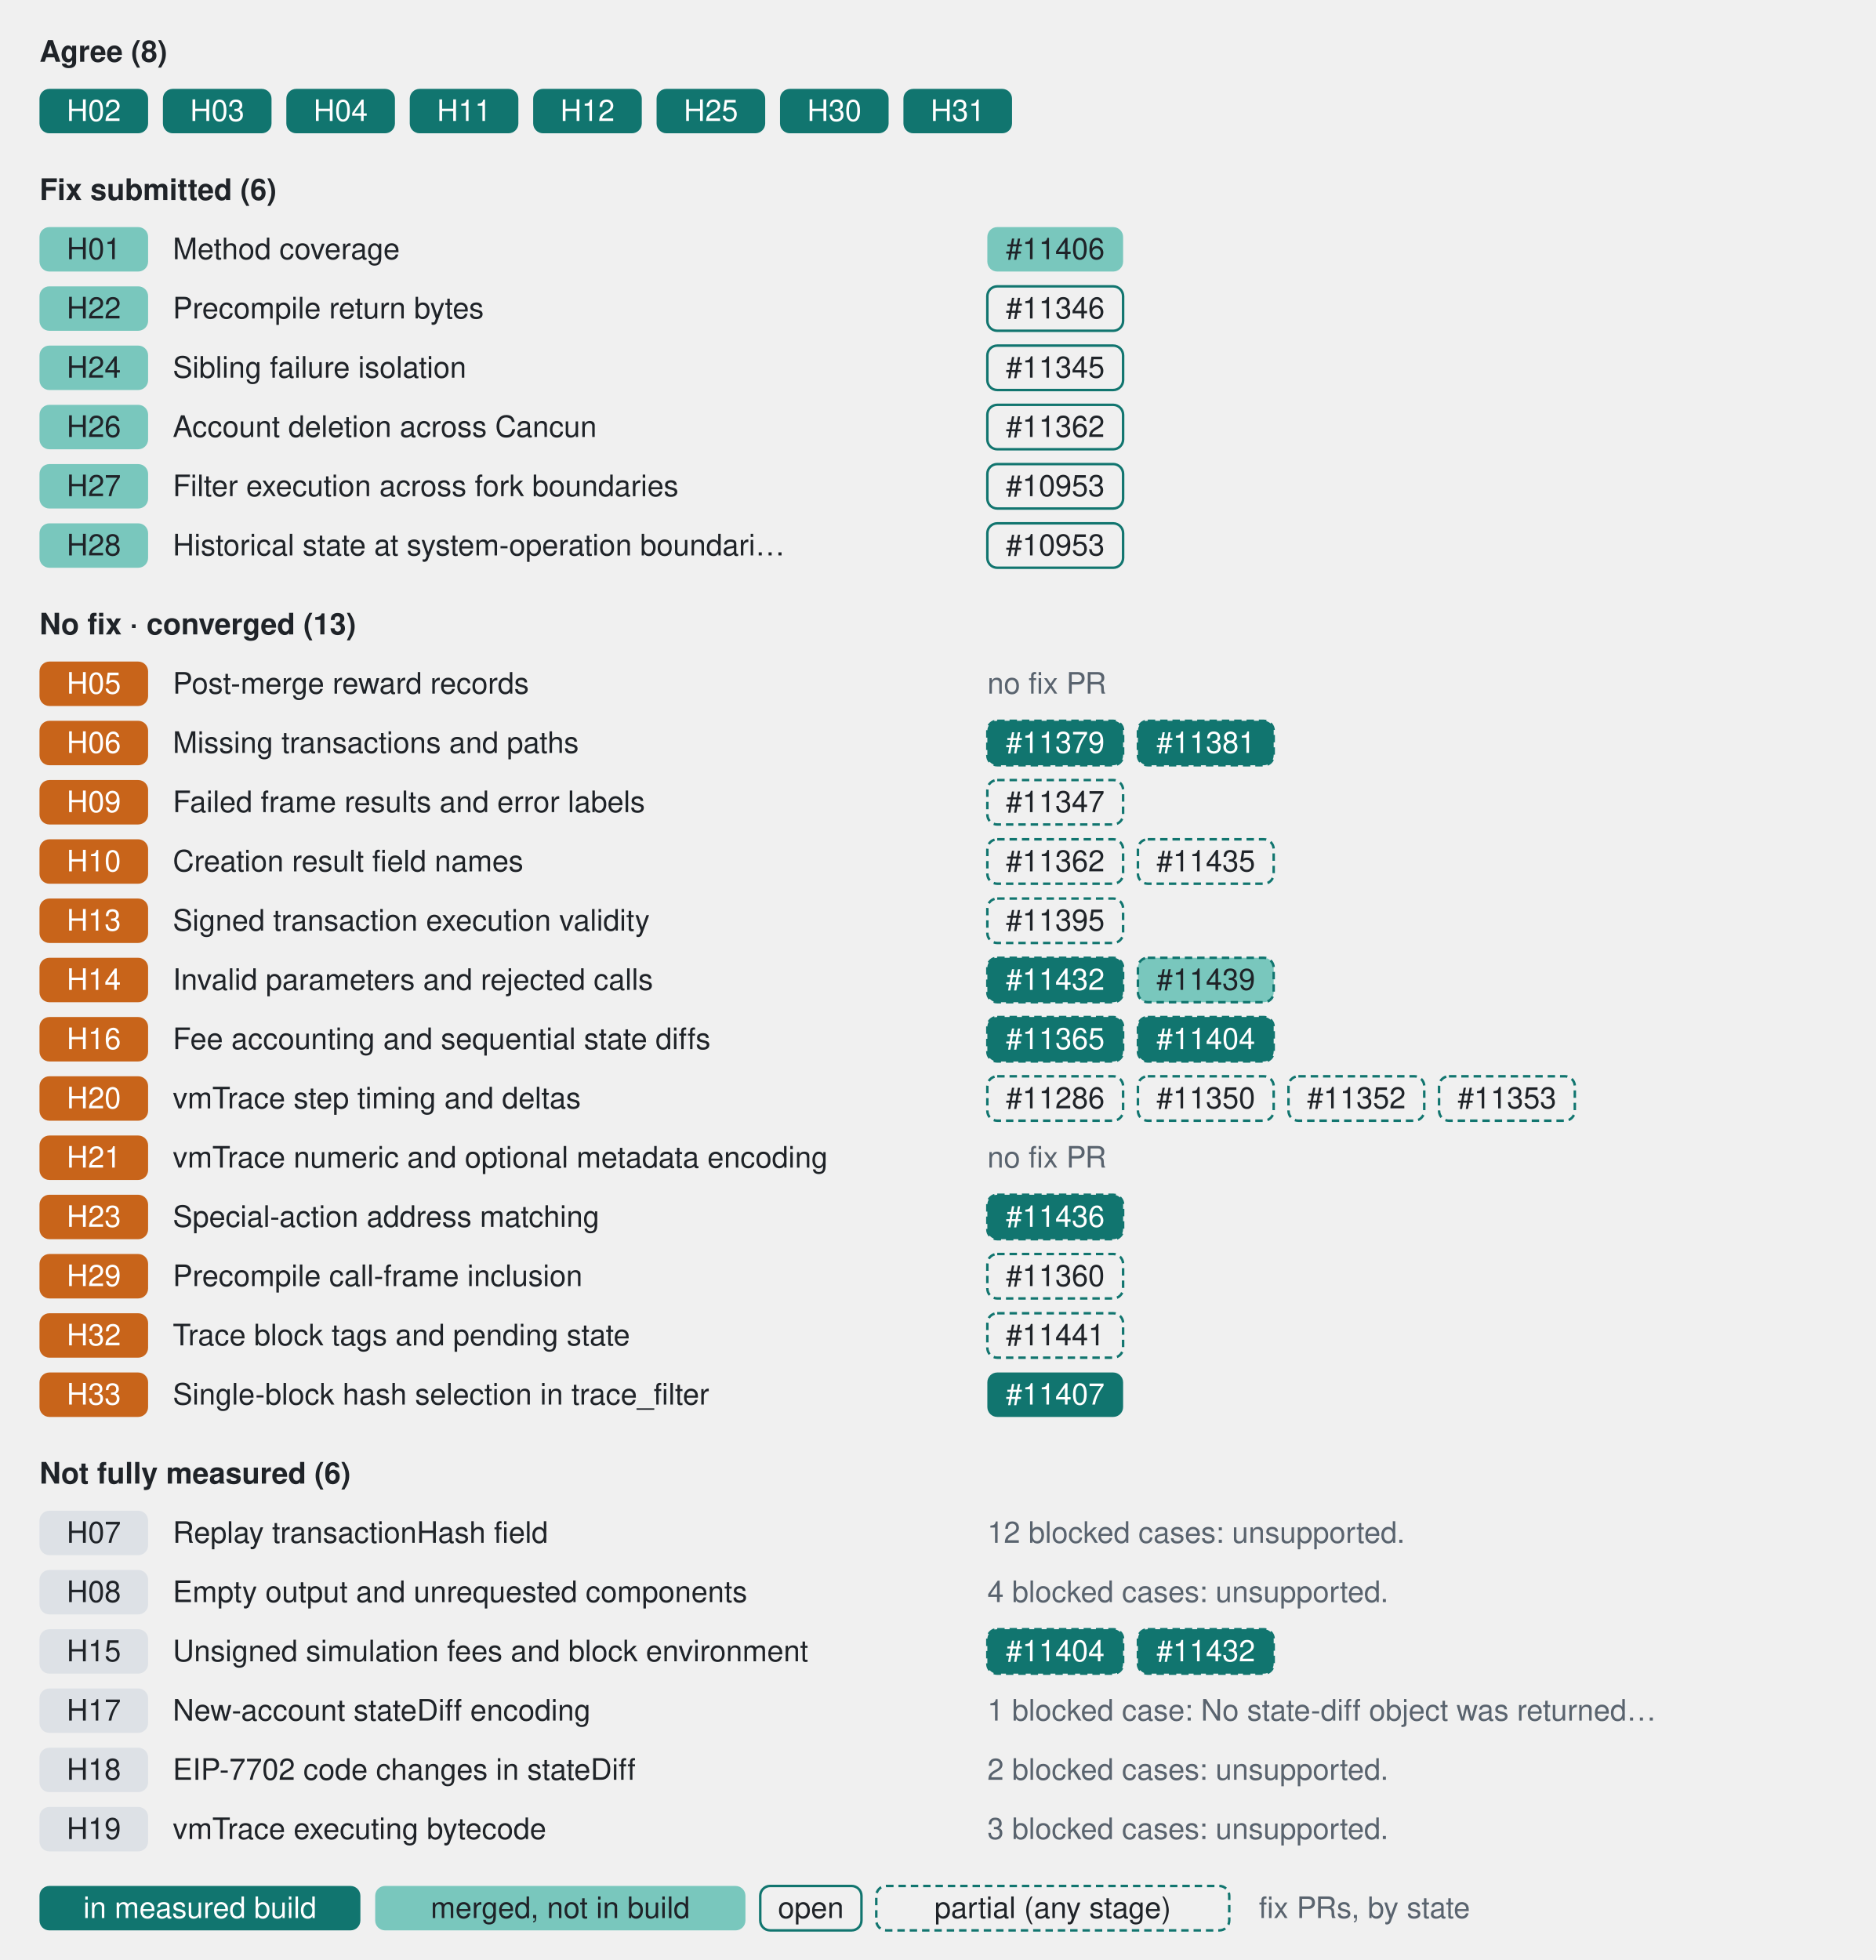
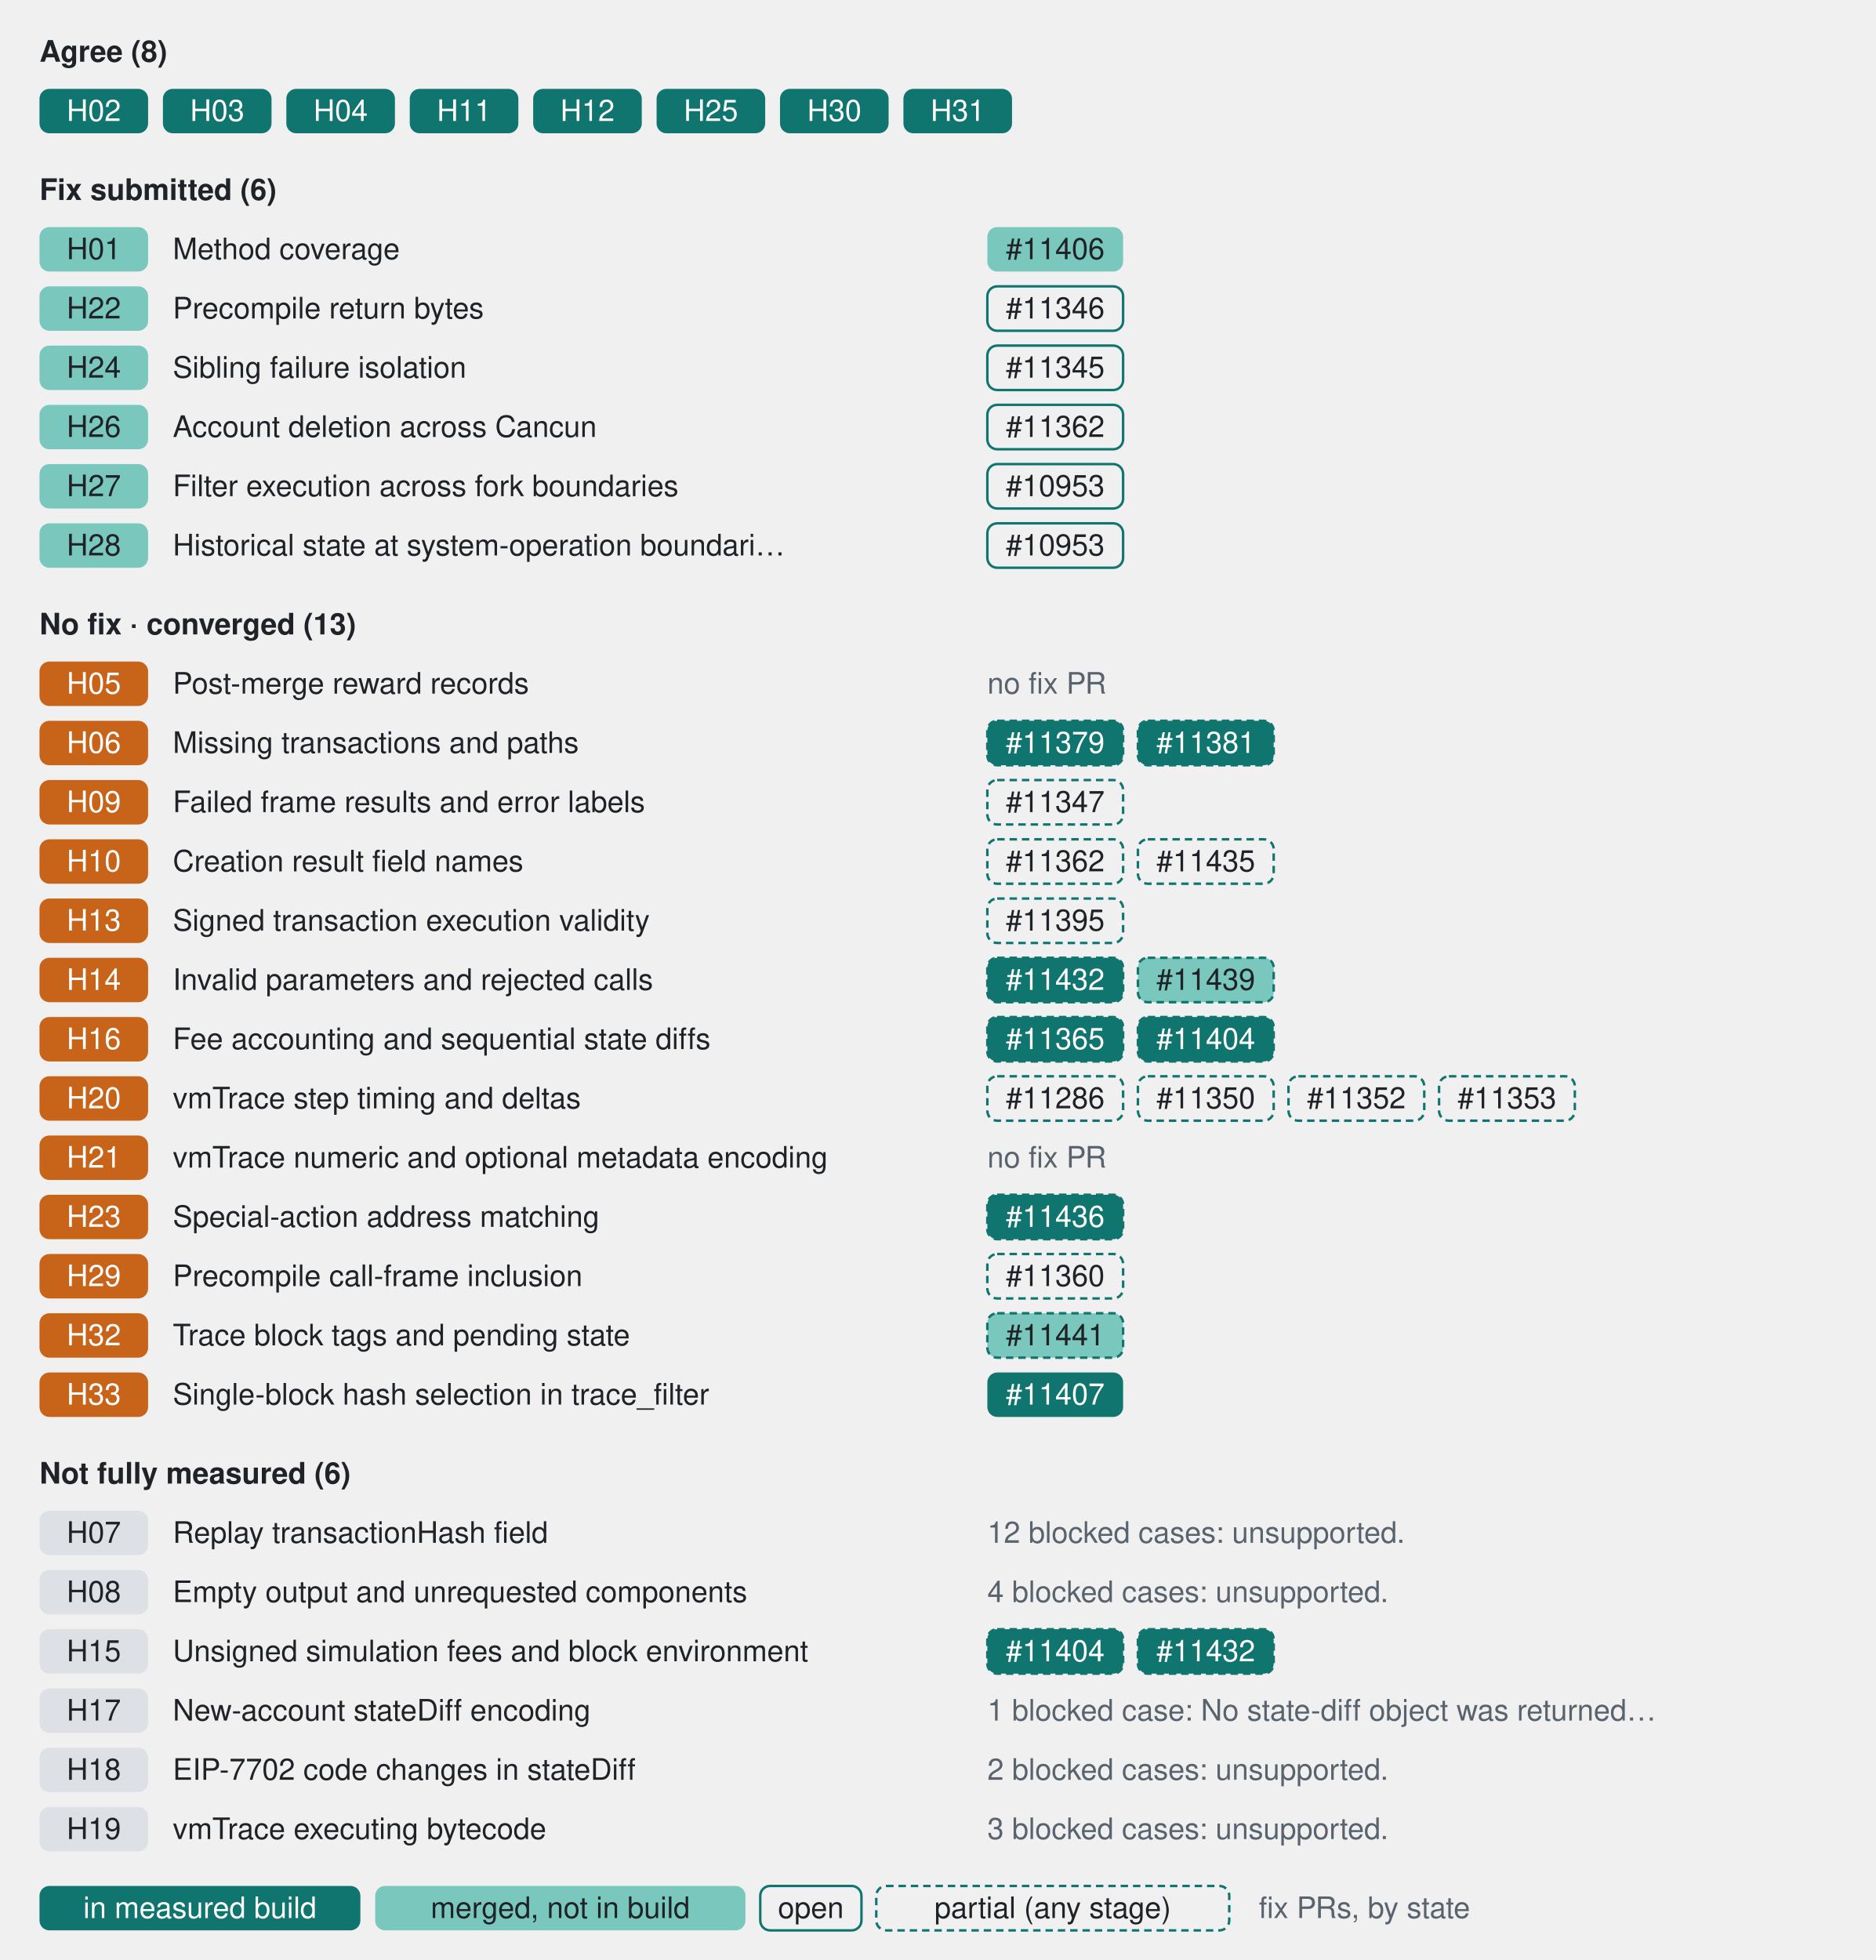
<svg xmlns="http://www.w3.org/2000/svg" width="760" height="794" viewBox="0 0 760 794" role="img" aria-labelledby="title">
  <style>text{font-family:-apple-system,BlinkMacSystemFont,"Segoe UI",Helvetica,Arial,sans-serif;font-size:12px}.head{font-weight:600}.partial{stroke-dasharray:3 2}.label{fill:#1f2328}.muted{fill:#59636e}.pr{fill:none;stroke:#11756f}.edge{stroke:#11756f}.b-agree{fill:#11756f}.n-agree{fill:#ffffff}.b-fix{fill:#79c7bd}.n-fix{fill:#1f2328}.b-converged{fill:#c8641a}.n-converged{fill:#ffffff}.b-review{fill:#f2b36b}.n-review{fill:#1f2328}.b-policy{fill:#8172c4}.n-policy{fill:#ffffff}.b-unmeasured{fill:#dde1e6}.n-unmeasured{fill:#1f2328}@media (prefers-color-scheme:dark){.label{fill:#e6edf3}.muted{fill:#9198a1}.pr{fill:none;stroke:#3aa59a}.edge{stroke:#3aa59a}.b-agree{fill:#3aa59a}.n-agree{fill:#0d1117}.b-fix{fill:#1a6b62}.n-fix{fill:#ffffff}.b-converged{fill:#e5843a}.n-converged{fill:#0d1117}.b-review{fill:#8f5420}.n-review{fill:#ffffff}.b-policy{fill:#9b8fe0}.n-policy{fill:#0d1117}.b-unmeasured{fill:#2d333b}.n-unmeasured{fill:#e6edf3}}</style>
  <text class="label head" x="16" y="25">Agree (8)</text>
  <rect class="b-agree" x="16" y="36" width="44" height="18" rx="4" />
  <text class="n-agree" x="38" y="49" text-anchor="middle">H02</text>
  <rect class="b-agree" x="66" y="36" width="44" height="18" rx="4" />
  <text class="n-agree" x="88" y="49" text-anchor="middle">H03</text>
  <rect class="b-agree" x="116" y="36" width="44" height="18" rx="4" />
  <text class="n-agree" x="138" y="49" text-anchor="middle">H04</text>
  <rect class="b-agree" x="166" y="36" width="44" height="18" rx="4" />
  <text class="n-agree" x="188" y="49" text-anchor="middle">H11</text>
  <rect class="b-agree" x="216" y="36" width="44" height="18" rx="4" />
  <text class="n-agree" x="238" y="49" text-anchor="middle">H12</text>
  <rect class="b-agree" x="266" y="36" width="44" height="18" rx="4" />
  <text class="n-agree" x="288" y="49" text-anchor="middle">H25</text>
  <rect class="b-agree" x="316" y="36" width="44" height="18" rx="4" />
  <text class="n-agree" x="338" y="49" text-anchor="middle">H30</text>
  <rect class="b-agree" x="366" y="36" width="44" height="18" rx="4" />
  <text class="n-agree" x="388" y="49" text-anchor="middle">H31</text>
  <text class="label head" x="16" y="81">Fix submitted (6)</text>
  <rect class="b-fix" x="16" y="92" width="44" height="18" rx="4" />
  <text class="n-fix" x="38" y="105" text-anchor="middle">H01</text>
  <text class="label" x="70" y="105">Method coverage</text>
  <rect class="b-fix" x="400" y="92" width="55" height="18" rx="4" />
  <text class="n-fix" x="427.5" y="105" text-anchor="middle">#11406</text>
  <rect class="b-fix" x="16" y="116" width="44" height="18" rx="4" />
  <text class="n-fix" x="38" y="129" text-anchor="middle">H22</text>
  <text class="label" x="70" y="129">Precompile return bytes</text>
  <rect class="pr" x="400" y="116" width="55" height="18" rx="4" />
  <text class="label" x="427.5" y="129" text-anchor="middle">#11346</text>
  <rect class="b-fix" x="16" y="140" width="44" height="18" rx="4" />
  <text class="n-fix" x="38" y="153" text-anchor="middle">H24</text>
  <text class="label" x="70" y="153">Sibling failure isolation</text>
  <rect class="pr" x="400" y="140" width="55" height="18" rx="4" />
  <text class="label" x="427.5" y="153" text-anchor="middle">#11345</text>
  <rect class="b-fix" x="16" y="164" width="44" height="18" rx="4" />
  <text class="n-fix" x="38" y="177" text-anchor="middle">H26</text>
  <text class="label" x="70" y="177">Account deletion across Cancun</text>
  <rect class="pr" x="400" y="164" width="55" height="18" rx="4" />
  <text class="label" x="427.5" y="177" text-anchor="middle">#11362</text>
  <rect class="b-fix" x="16" y="188" width="44" height="18" rx="4" />
  <text class="n-fix" x="38" y="201" text-anchor="middle">H27</text>
  <text class="label" x="70" y="201">Filter execution across fork boundaries</text>
  <rect class="pr" x="400" y="188" width="55" height="18" rx="4" />
  <text class="label" x="427.5" y="201" text-anchor="middle">#10953</text>
  <rect class="b-fix" x="16" y="212" width="44" height="18" rx="4" />
  <text class="n-fix" x="38" y="225" text-anchor="middle">H28</text>
  <text class="label" x="70" y="225">Historical state at system-operation boundari…</text>
  <rect class="pr" x="400" y="212" width="55" height="18" rx="4" />
  <text class="label" x="427.5" y="225" text-anchor="middle">#10953</text>
  <text class="label head" x="16" y="257">No fix · converged (13)</text>
  <rect class="b-converged" x="16" y="268" width="44" height="18" rx="4" />
  <text class="n-converged" x="38" y="281" text-anchor="middle">H05</text>
  <text class="label" x="70" y="281">Post-merge reward records</text>
  <text class="muted" x="400" y="281">no fix PR</text>
  <rect class="b-converged" x="16" y="292" width="44" height="18" rx="4" />
  <text class="n-converged" x="38" y="305" text-anchor="middle">H06</text>
  <text class="label" x="70" y="305">Missing transactions and paths</text>
  <rect class="b-agree edge partial" x="400" y="292" width="55" height="18" rx="4" />
  <text class="n-agree" x="427.5" y="305" text-anchor="middle">#11379</text>
  <rect class="b-agree edge partial" x="461" y="292" width="55" height="18" rx="4" />
  <text class="n-agree" x="488.5" y="305" text-anchor="middle">#11381</text>
  <rect class="b-converged" x="16" y="316" width="44" height="18" rx="4" />
  <text class="n-converged" x="38" y="329" text-anchor="middle">H09</text>
  <text class="label" x="70" y="329">Failed frame results and error labels</text>
  <rect class="pr edge partial" x="400" y="316" width="55" height="18" rx="4" />
  <text class="label" x="427.5" y="329" text-anchor="middle">#11347</text>
  <rect class="b-converged" x="16" y="340" width="44" height="18" rx="4" />
  <text class="n-converged" x="38" y="353" text-anchor="middle">H10</text>
  <text class="label" x="70" y="353">Creation result field names</text>
  <rect class="pr edge partial" x="400" y="340" width="55" height="18" rx="4" />
  <text class="label" x="427.5" y="353" text-anchor="middle">#11362</text>
  <rect class="pr edge partial" x="461" y="340" width="55" height="18" rx="4" />
  <text class="label" x="488.5" y="353" text-anchor="middle">#11435</text>
  <rect class="b-converged" x="16" y="364" width="44" height="18" rx="4" />
  <text class="n-converged" x="38" y="377" text-anchor="middle">H13</text>
  <text class="label" x="70" y="377">Signed transaction execution validity</text>
  <rect class="pr edge partial" x="400" y="364" width="55" height="18" rx="4" />
  <text class="label" x="427.5" y="377" text-anchor="middle">#11395</text>
  <rect class="b-converged" x="16" y="388" width="44" height="18" rx="4" />
  <text class="n-converged" x="38" y="401" text-anchor="middle">H14</text>
  <text class="label" x="70" y="401">Invalid parameters and rejected calls</text>
  <rect class="b-agree edge partial" x="400" y="388" width="55" height="18" rx="4" />
  <text class="n-agree" x="427.5" y="401" text-anchor="middle">#11432</text>
  <rect class="b-fix edge partial" x="461" y="388" width="55" height="18" rx="4" />
  <text class="n-fix" x="488.5" y="401" text-anchor="middle">#11439</text>
  <rect class="b-converged" x="16" y="412" width="44" height="18" rx="4" />
  <text class="n-converged" x="38" y="425" text-anchor="middle">H16</text>
  <text class="label" x="70" y="425">Fee accounting and sequential state diffs</text>
  <rect class="b-agree edge partial" x="400" y="412" width="55" height="18" rx="4" />
  <text class="n-agree" x="427.5" y="425" text-anchor="middle">#11365</text>
  <rect class="b-agree edge partial" x="461" y="412" width="55" height="18" rx="4" />
  <text class="n-agree" x="488.5" y="425" text-anchor="middle">#11404</text>
  <rect class="b-converged" x="16" y="436" width="44" height="18" rx="4" />
  <text class="n-converged" x="38" y="449" text-anchor="middle">H20</text>
  <text class="label" x="70" y="449">vmTrace step timing and deltas</text>
  <rect class="pr edge partial" x="400" y="436" width="55" height="18" rx="4" />
  <text class="label" x="427.5" y="449" text-anchor="middle">#11286</text>
  <rect class="pr edge partial" x="461" y="436" width="55" height="18" rx="4" />
  <text class="label" x="488.5" y="449" text-anchor="middle">#11350</text>
  <rect class="pr edge partial" x="522" y="436" width="55" height="18" rx="4" />
  <text class="label" x="549.5" y="449" text-anchor="middle">#11352</text>
  <rect class="pr edge partial" x="583" y="436" width="55" height="18" rx="4" />
  <text class="label" x="610.5" y="449" text-anchor="middle">#11353</text>
  <rect class="b-converged" x="16" y="460" width="44" height="18" rx="4" />
  <text class="n-converged" x="38" y="473" text-anchor="middle">H21</text>
  <text class="label" x="70" y="473">vmTrace numeric and optional metadata encoding</text>
  <text class="muted" x="400" y="473">no fix PR</text>
  <rect class="b-converged" x="16" y="484" width="44" height="18" rx="4" />
  <text class="n-converged" x="38" y="497" text-anchor="middle">H23</text>
  <text class="label" x="70" y="497">Special-action address matching</text>
  <rect class="b-agree edge partial" x="400" y="484" width="55" height="18" rx="4" />
  <text class="n-agree" x="427.5" y="497" text-anchor="middle">#11436</text>
  <rect class="b-converged" x="16" y="508" width="44" height="18" rx="4" />
  <text class="n-converged" x="38" y="521" text-anchor="middle">H29</text>
  <text class="label" x="70" y="521">Precompile call-frame inclusion</text>
  <rect class="pr edge partial" x="400" y="508" width="55" height="18" rx="4" />
  <text class="label" x="427.5" y="521" text-anchor="middle">#11360</text>
  <rect class="b-converged" x="16" y="532" width="44" height="18" rx="4" />
  <text class="n-converged" x="38" y="545" text-anchor="middle">H32</text>
  <text class="label" x="70" y="545">Trace block tags and pending state</text>
-   <rect class="pr edge partial" x="400" y="532" width="55" height="18" rx="4" />
-   <text class="label" x="427.5" y="545" text-anchor="middle">#11441</text>
+   <rect class="b-fix edge partial" x="400" y="532" width="55" height="18" rx="4" />
+   <text class="n-fix" x="427.5" y="545" text-anchor="middle">#11441</text>
  <rect class="b-converged" x="16" y="556" width="44" height="18" rx="4" />
  <text class="n-converged" x="38" y="569" text-anchor="middle">H33</text>
  <text class="label" x="70" y="569">Single-block hash selection in trace_filter</text>
  <rect class="b-agree" x="400" y="556" width="55" height="18" rx="4" />
  <text class="n-agree" x="427.5" y="569" text-anchor="middle">#11407</text>
  <text class="label head" x="16" y="601">Not fully measured (6)</text>
  <rect class="b-unmeasured" x="16" y="612" width="44" height="18" rx="4" />
  <text class="n-unmeasured" x="38" y="625" text-anchor="middle">H07</text>
  <text class="label" x="70" y="625">Replay transactionHash field</text>
  <text class="muted" x="400" y="625">12 blocked cases: unsupported.</text>
  <rect class="b-unmeasured" x="16" y="636" width="44" height="18" rx="4" />
  <text class="n-unmeasured" x="38" y="649" text-anchor="middle">H08</text>
  <text class="label" x="70" y="649">Empty output and unrequested components</text>
  <text class="muted" x="400" y="649">4 blocked cases: unsupported.</text>
  <rect class="b-unmeasured" x="16" y="660" width="44" height="18" rx="4" />
  <text class="n-unmeasured" x="38" y="673" text-anchor="middle">H15</text>
  <text class="label" x="70" y="673">Unsigned simulation fees and block environment</text>
  <rect class="b-agree edge partial" x="400" y="660" width="55" height="18" rx="4" />
  <text class="n-agree" x="427.5" y="673" text-anchor="middle">#11404</text>
  <rect class="b-agree edge partial" x="461" y="660" width="55" height="18" rx="4" />
  <text class="n-agree" x="488.5" y="673" text-anchor="middle">#11432</text>
  <rect class="b-unmeasured" x="16" y="684" width="44" height="18" rx="4" />
  <text class="n-unmeasured" x="38" y="697" text-anchor="middle">H17</text>
  <text class="label" x="70" y="697">New-account stateDiff encoding</text>
  <text class="muted" x="400" y="697">1 blocked case: No state-diff object was returned…</text>
  <rect class="b-unmeasured" x="16" y="708" width="44" height="18" rx="4" />
  <text class="n-unmeasured" x="38" y="721" text-anchor="middle">H18</text>
  <text class="label" x="70" y="721">EIP-7702 code changes in stateDiff</text>
  <text class="muted" x="400" y="721">2 blocked cases: unsupported.</text>
  <rect class="b-unmeasured" x="16" y="732" width="44" height="18" rx="4" />
  <text class="n-unmeasured" x="38" y="745" text-anchor="middle">H19</text>
  <text class="label" x="70" y="745">vmTrace executing bytecode</text>
  <text class="muted" x="400" y="745">3 blocked cases: unsupported.</text>
  <rect class="b-agree" x="16" y="764" width="130" height="18" rx="4" />
  <text class="n-agree" x="81" y="777" text-anchor="middle">in measured build</text>
  <rect class="b-fix" x="152" y="764" width="150" height="18" rx="4" />
  <text class="n-fix" x="227" y="777" text-anchor="middle">merged, not in build</text>
  <rect class="pr" x="308" y="764" width="41" height="18" rx="4" />
  <text class="label" x="328.5" y="777" text-anchor="middle">open</text>
  <rect class="pr partial" x="355" y="764" width="143" height="18" rx="4" />
  <text class="label" x="426.5" y="777" text-anchor="middle">partial (any stage)</text>
  <text class="muted" x="510" y="777">fix PRs, by state</text>
</svg>
